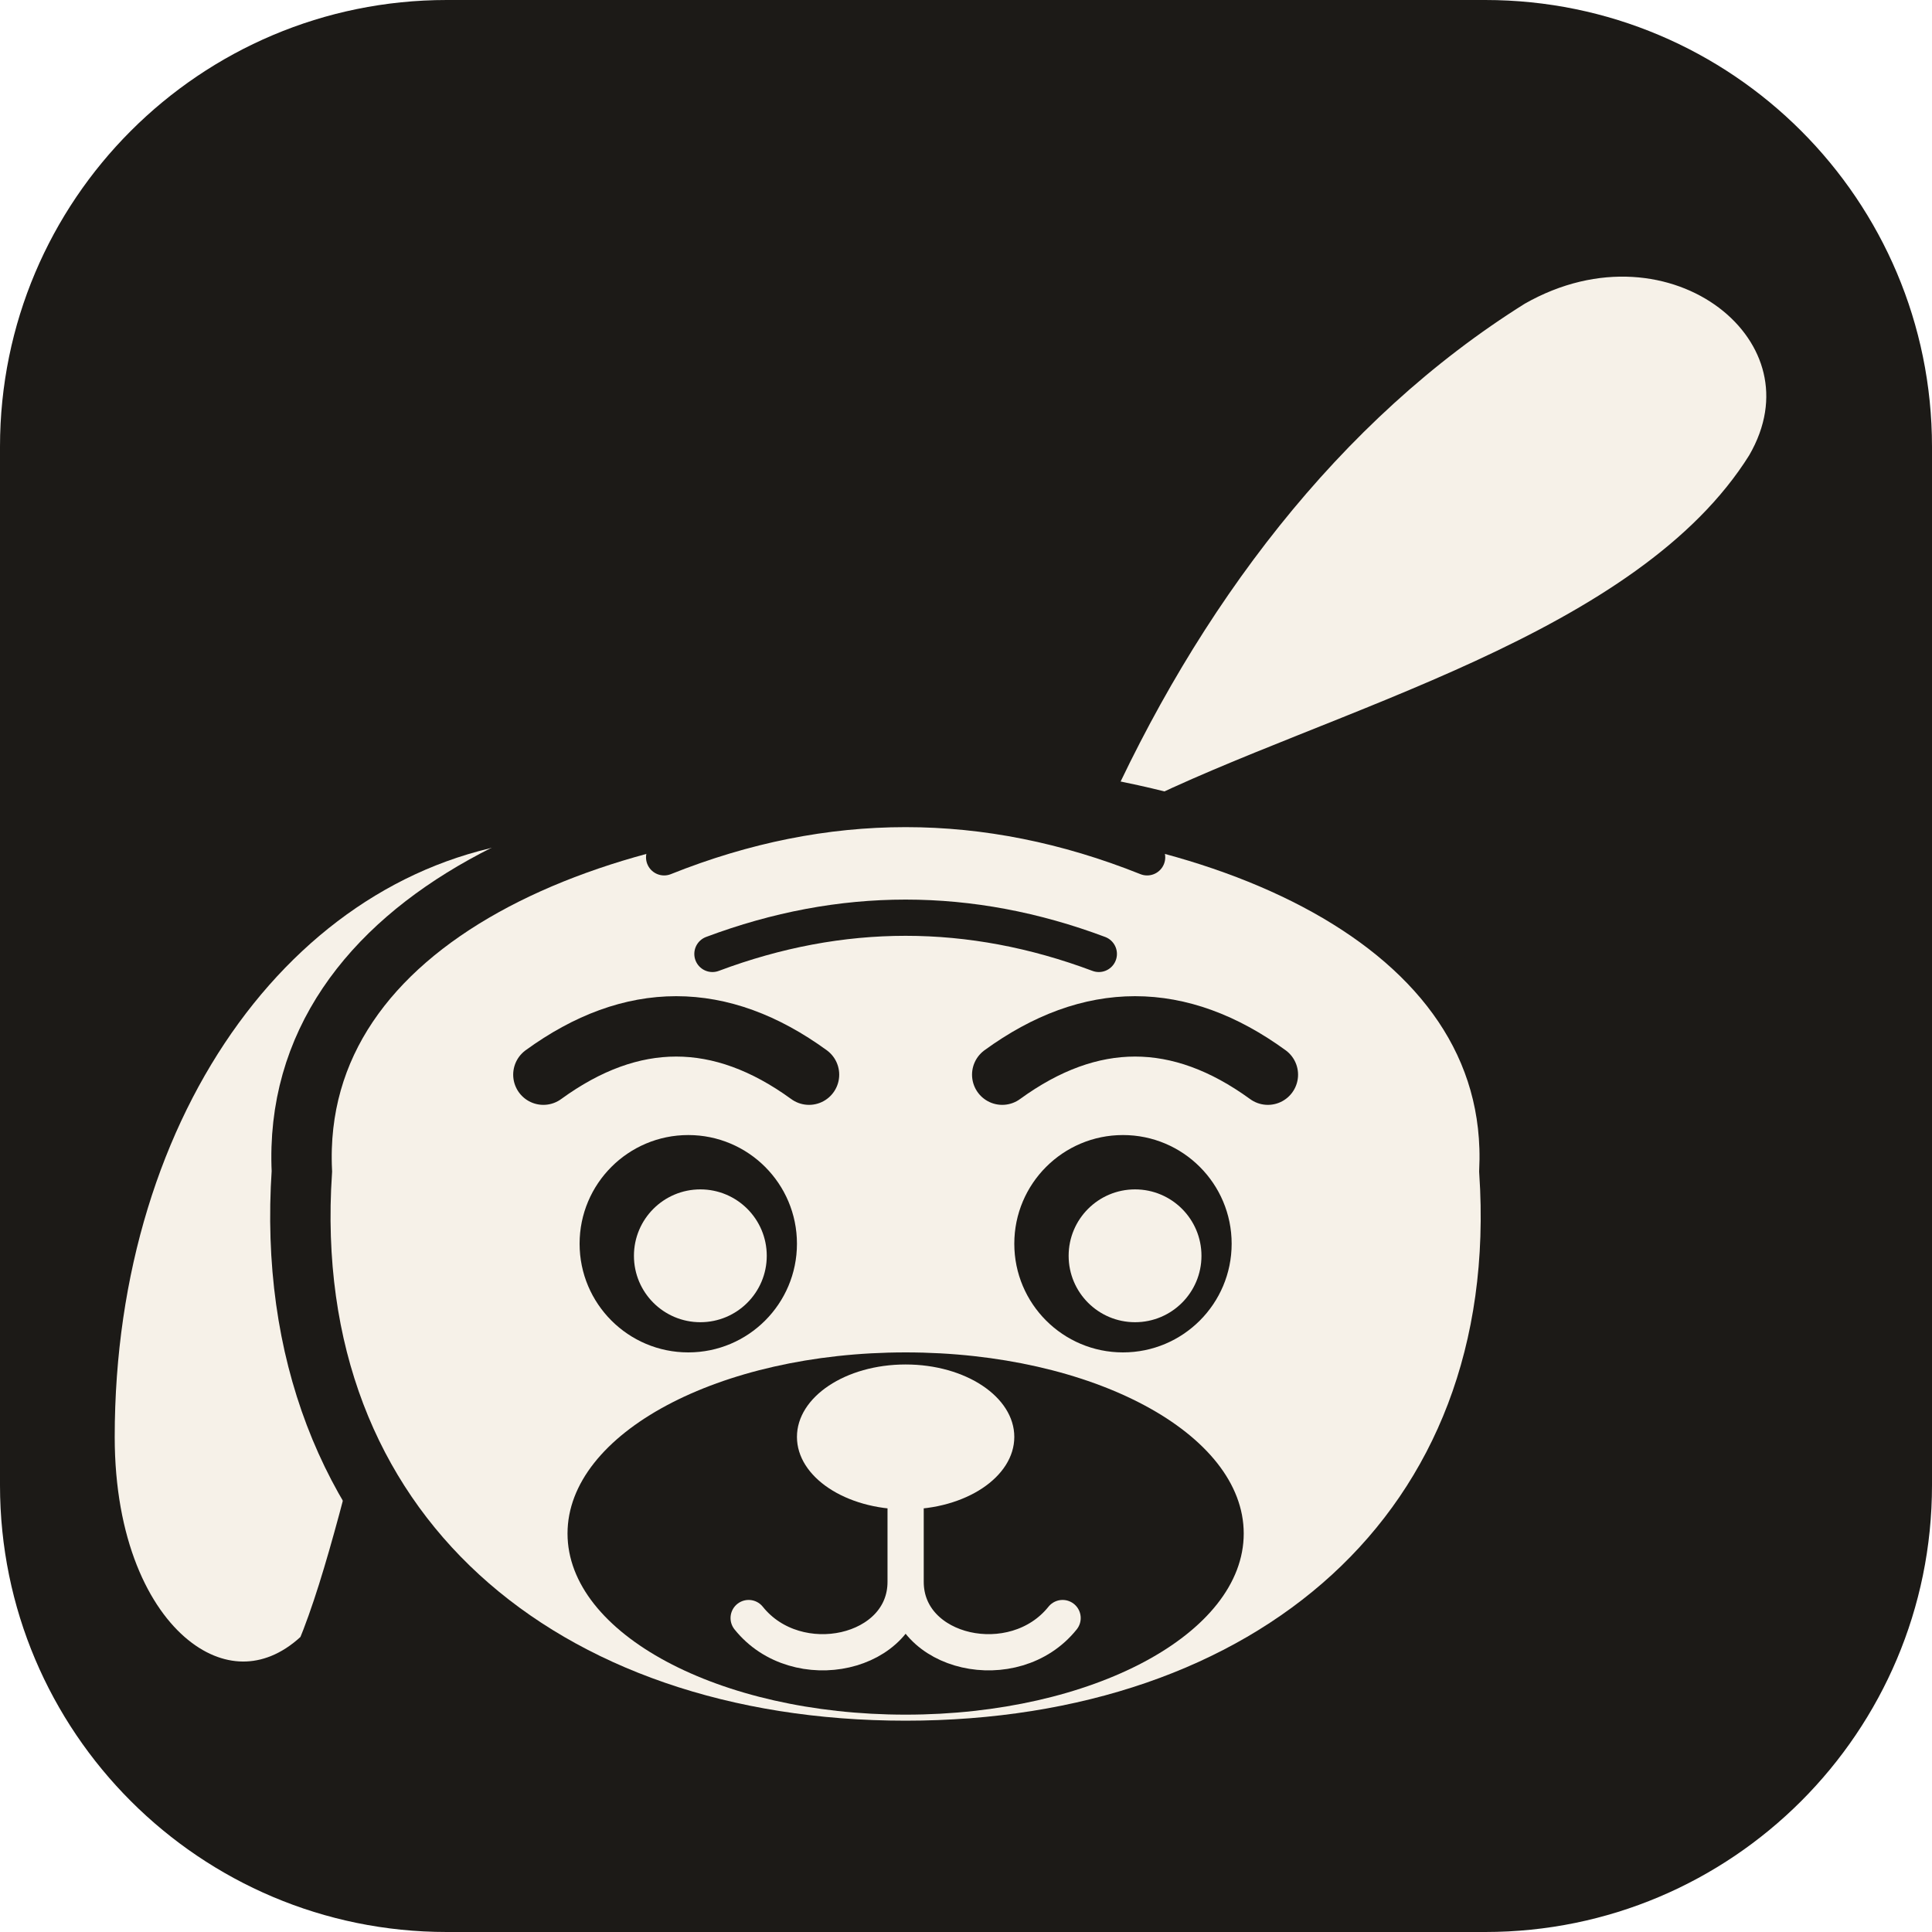
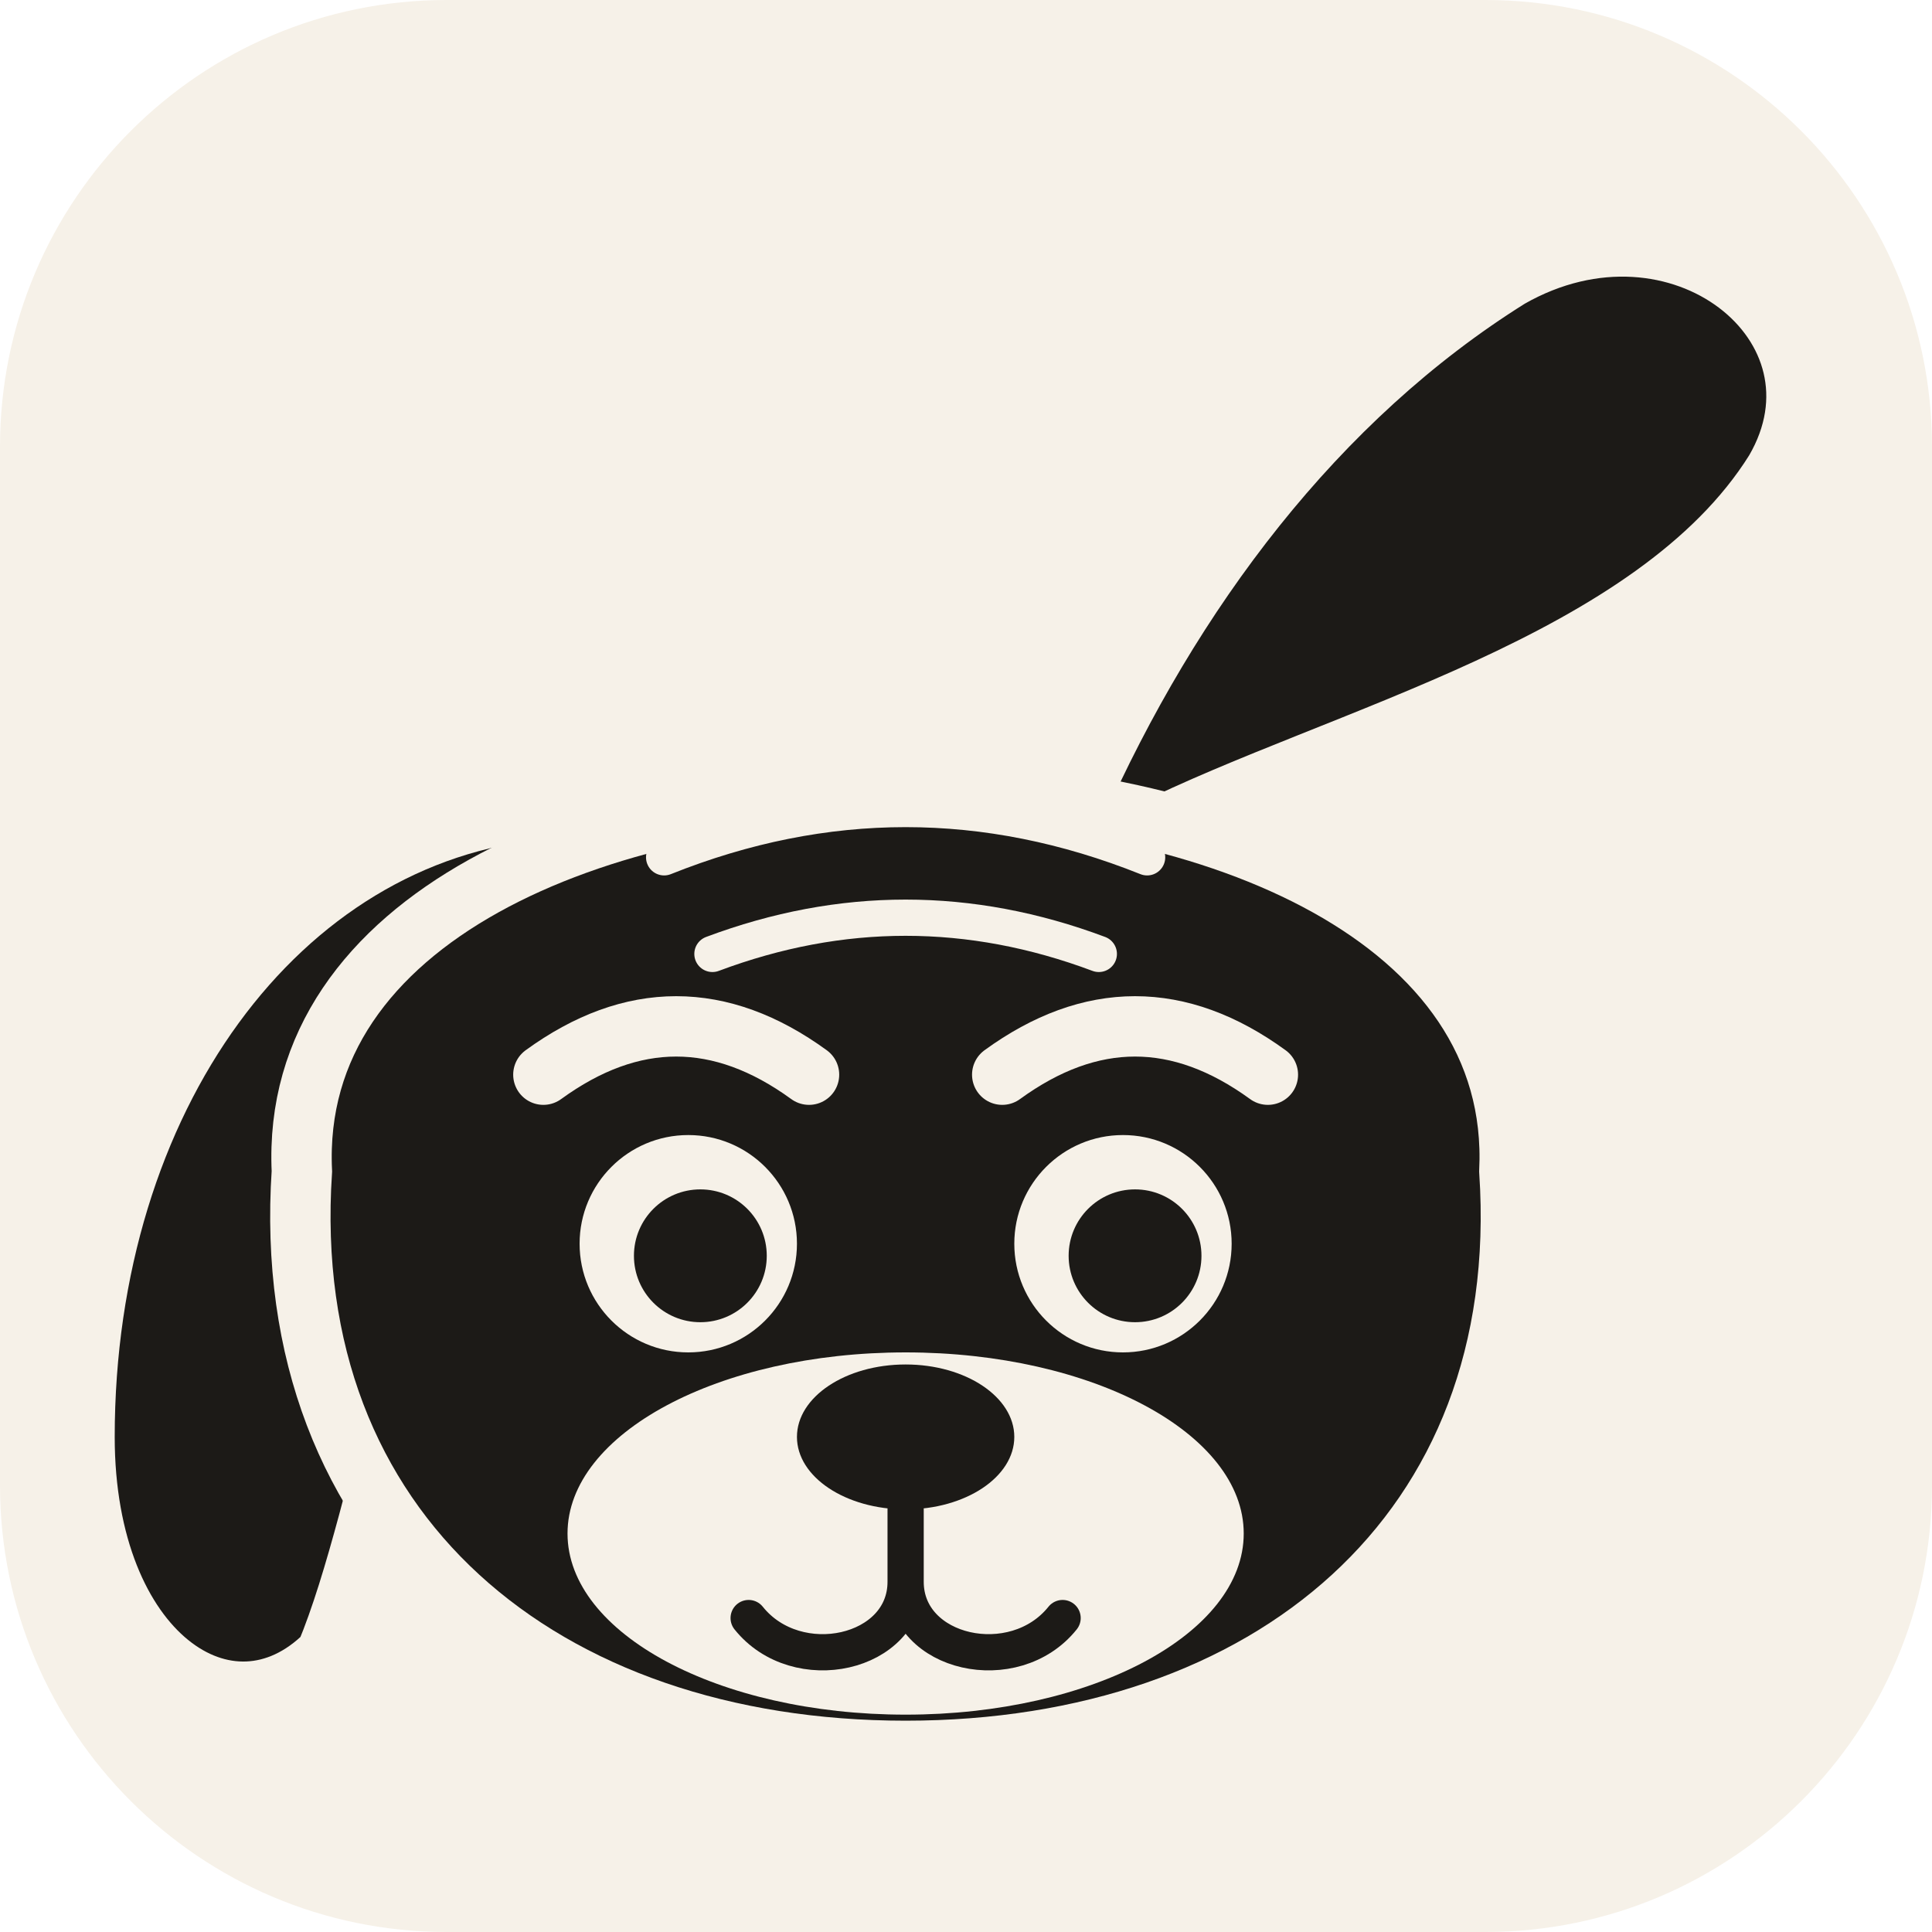
<svg xmlns="http://www.w3.org/2000/svg" viewBox="0 0 160 160" width="160" height="160">
-   <rect width="160" height="160" rx="37" fill="#1c1a17" />
-   <g transform="translate(-45 5) scale(1) ">
-     <path d="M 140 64 C 156 56 182 50 192 34 C 199 22 184 10 170 18 C 154 28 142 44 134 62 Z" fill="#f6f1e8" stroke="#1c1a17" stroke-width="5" stroke-linejoin="round" />
-     <path d="M 90 62 C 68 64 52 86 52 114 C 52 132 64 140 72 132 C 77 120 80 96 90 78 Z" fill="#f6f1e8" stroke="#1c1a17" stroke-width="5" stroke-linejoin="round" />
-     <path d="M 70 92 C 68 50 172 50 170 92 C 172 122 150 140 120 140 C 90 140 68 122 70 92 Z" fill="#f6f1e8" stroke="#1c1a17" stroke-width="5" />
-     <path d="M 100 66 Q 120 58 140 66" fill="none" stroke="#1c1a17" stroke-width="3" stroke-linecap="round" />
-     <path d="M 104 74 Q 120 68 136 74" fill="none" stroke="#1c1a17" stroke-width="3" stroke-linecap="round" />
-     <path d="M 90 84 Q 101 76 112 84" fill="none" stroke="#1c1a17" stroke-width="5" stroke-linecap="round" />
-     <path d="M 128 84 Q 139 76 150 84" fill="none" stroke="#1c1a17" stroke-width="5" stroke-linecap="round" />
-     <circle cx="102" cy="98" r="9" fill="#1c1a17" />
-     <circle cx="138" cy="98" r="9" fill="#1c1a17" />
-     <circle cx="103" cy="99" r="5.5" fill="#f6f1e8" />
-     <circle cx="139" cy="99" r="5.5" fill="#f6f1e8" />
-     <ellipse cx="120" cy="122" rx="28" ry="15" fill="#1c1a17" />
-     <ellipse cx="120" cy="114" rx="9" ry="6" fill="#f6f1e8" />
-     <path d="M 120 120 L 120 126 M 120 126 C 120 132 111 134 107 129 M 120 126 C 120 132 129 134 133 129" fill="none" stroke="#f6f1e8" stroke-width="3" stroke-linecap="round" />
+   <rect width="160" height="160" rx="37" fill="#f6f1e8" />
+   <g transform="translate(-45 5)">
+     <path d="M 140 64 C 156 56 182 50 192 34 C 199 22 184 10 170 18 C 154 28 142 44 134 62 Z" fill="#1c1a17" stroke="#f6f1e8" stroke-width="5" stroke-linejoin="round" />
+     <path d="M 90 62 C 68 64 52 86 52 114 C 52 132 64 140 72 132 C 77 120 80 96 90 78 Z" fill="#1c1a17" stroke="#f6f1e8" stroke-width="5" stroke-linejoin="round" />
+     <path d="M 70 92 C 68 50 172 50 170 92 C 172 122 150 140 120 140 C 90 140 68 122 70 92 Z" fill="#1c1a17" stroke="#f6f1e8" stroke-width="5" />
+     <path d="M 100 66 Q 120 58 140 66" fill="none" stroke="#f6f1e8" stroke-width="3" stroke-linecap="round" />
+     <path d="M 104 74 Q 120 68 136 74" fill="none" stroke="#f6f1e8" stroke-width="3" stroke-linecap="round" />
+     <path d="M 90 84 Q 101 76 112 84" fill="none" stroke="#f6f1e8" stroke-width="5" stroke-linecap="round" />
+     <path d="M 128 84 Q 139 76 150 84" fill="none" stroke="#f6f1e8" stroke-width="5" stroke-linecap="round" />
+     <circle cx="102" cy="98" r="9" fill="#f6f1e8" />
+     <circle cx="138" cy="98" r="9" fill="#f6f1e8" />
+     <circle cx="103" cy="99" r="5.5" fill="#1c1a17" />
+     <circle cx="139" cy="99" r="5.5" fill="#1c1a17" />
+     <ellipse cx="120" cy="122" rx="28" ry="15" fill="#f6f1e8" />
+     <ellipse cx="120" cy="114" rx="9" ry="6" fill="#1c1a17" />
+     <path d="M 120 120 L 120 126 M 120 126 C 120 132 111 134 107 129 M 120 126 C 120 132 129 134 133 129" fill="none" stroke="#1c1a17" stroke-width="3" stroke-linecap="round" />
  </g>
</svg>
